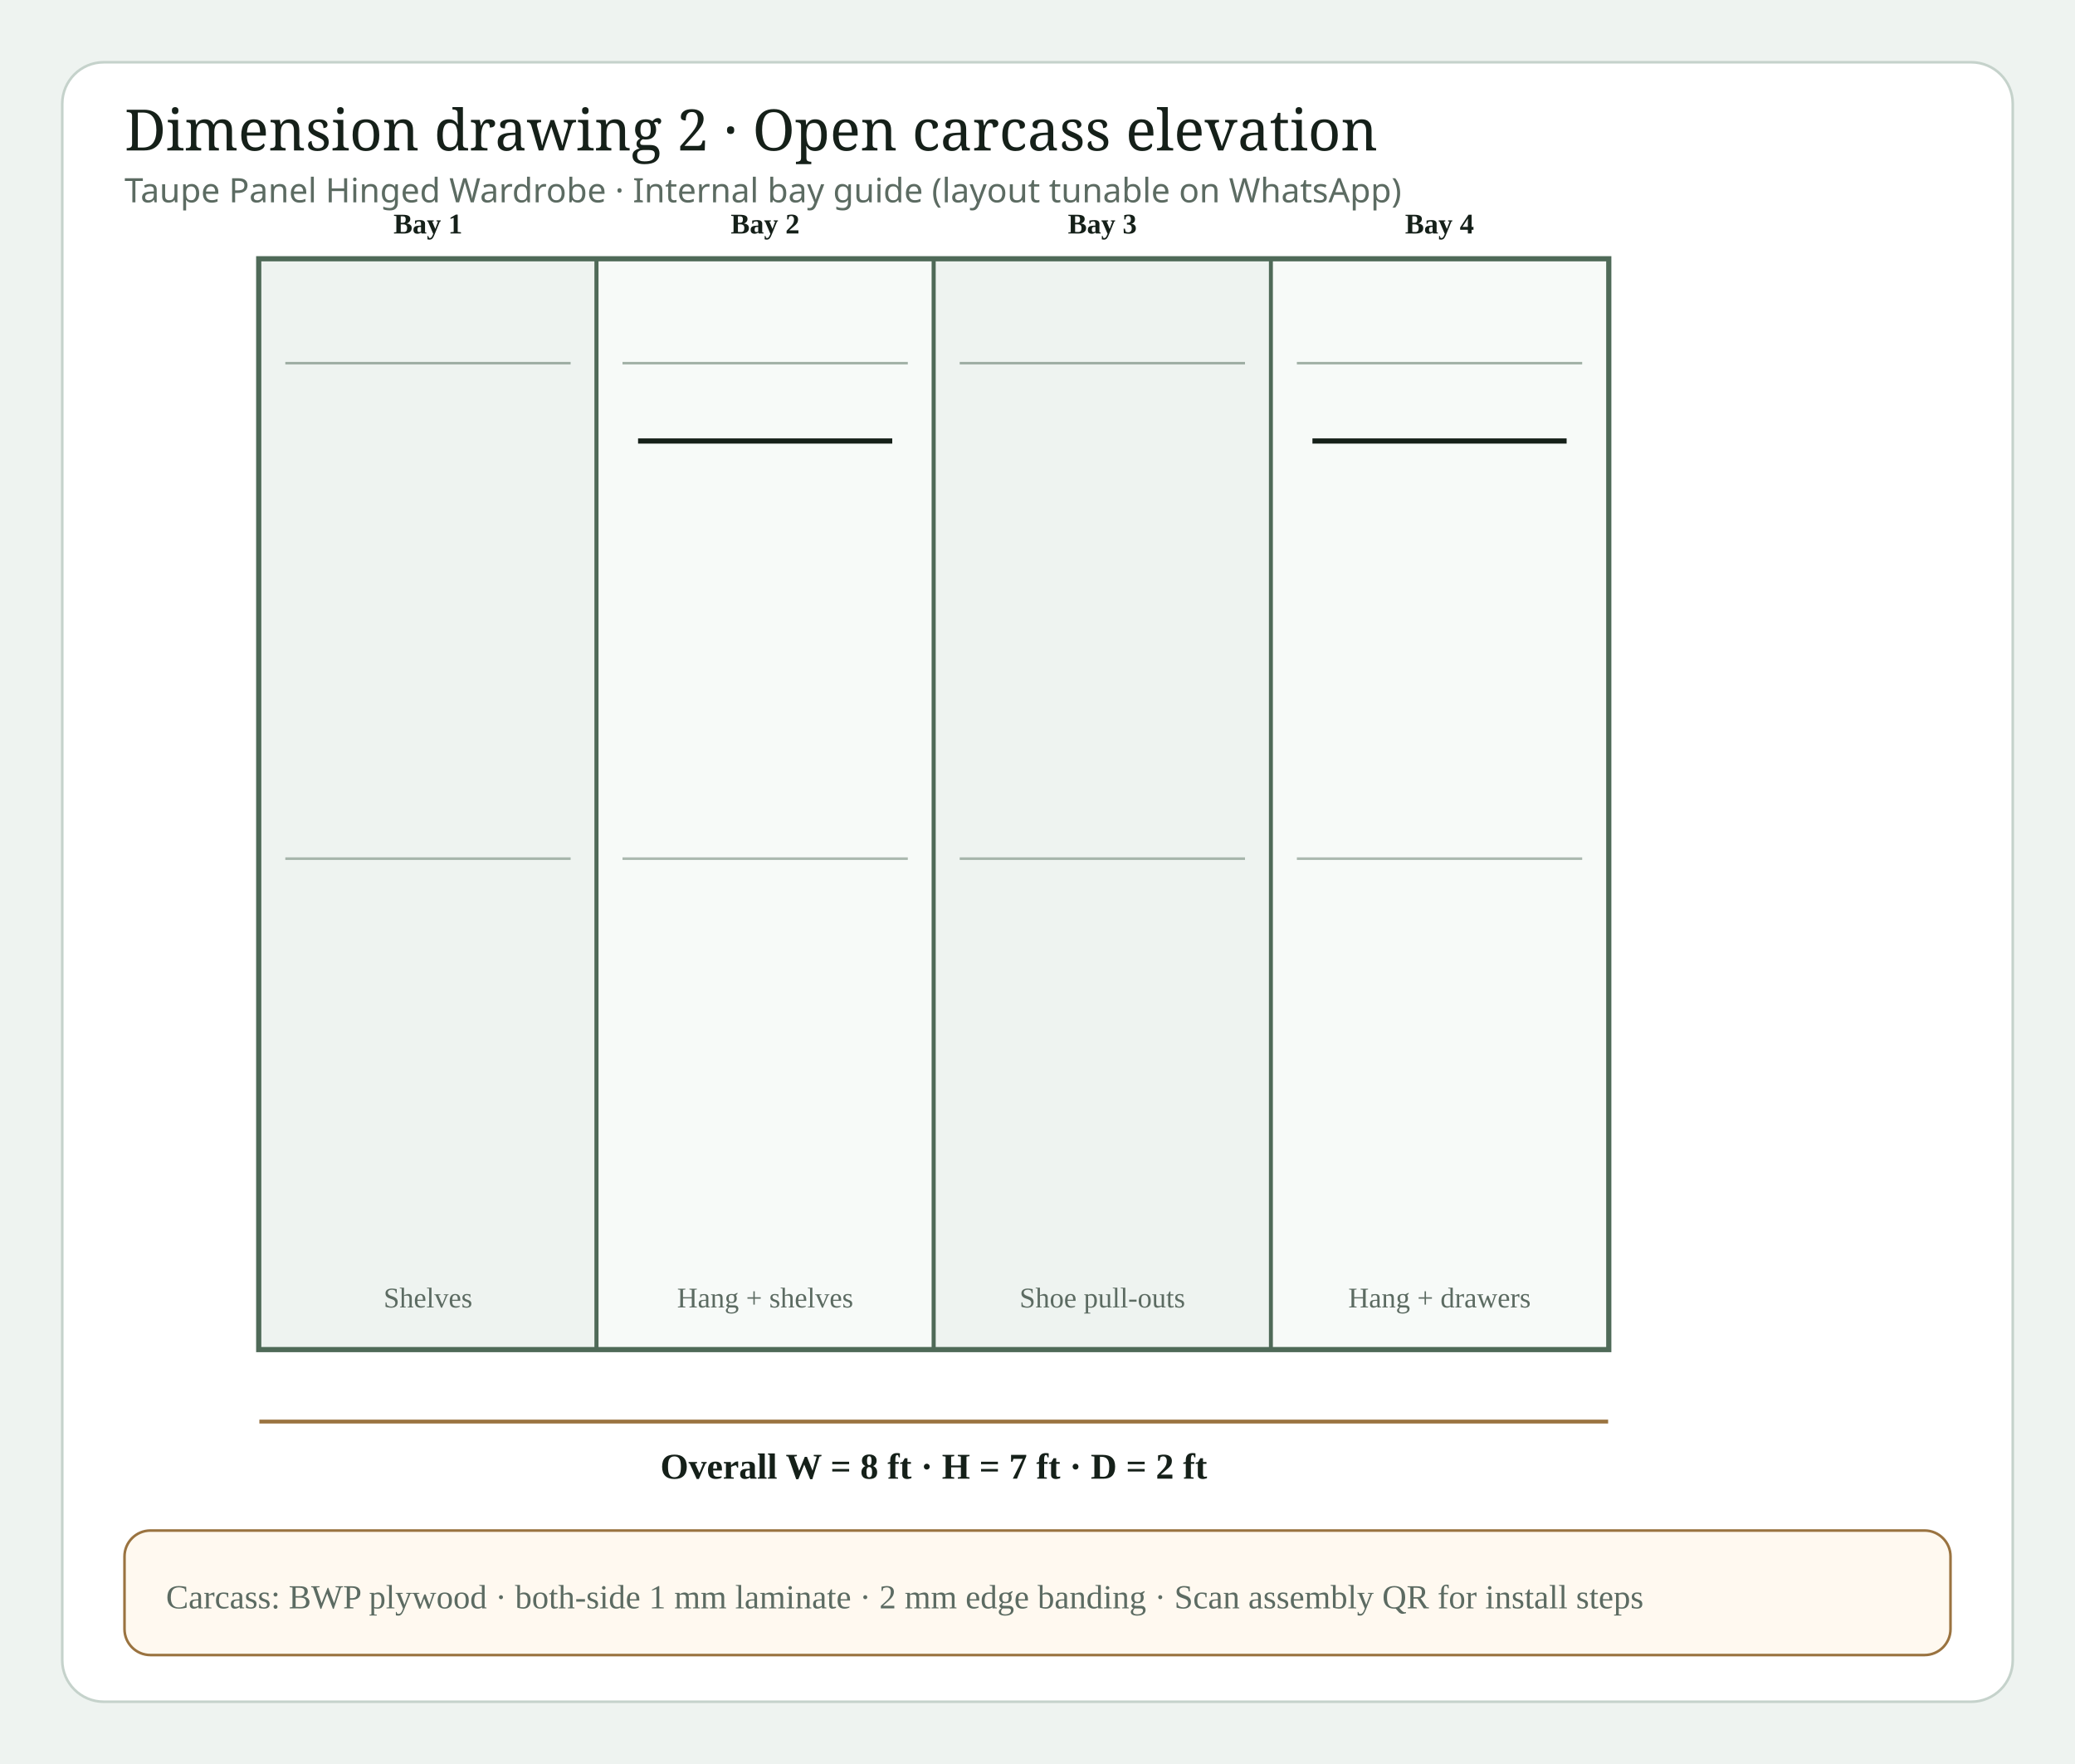
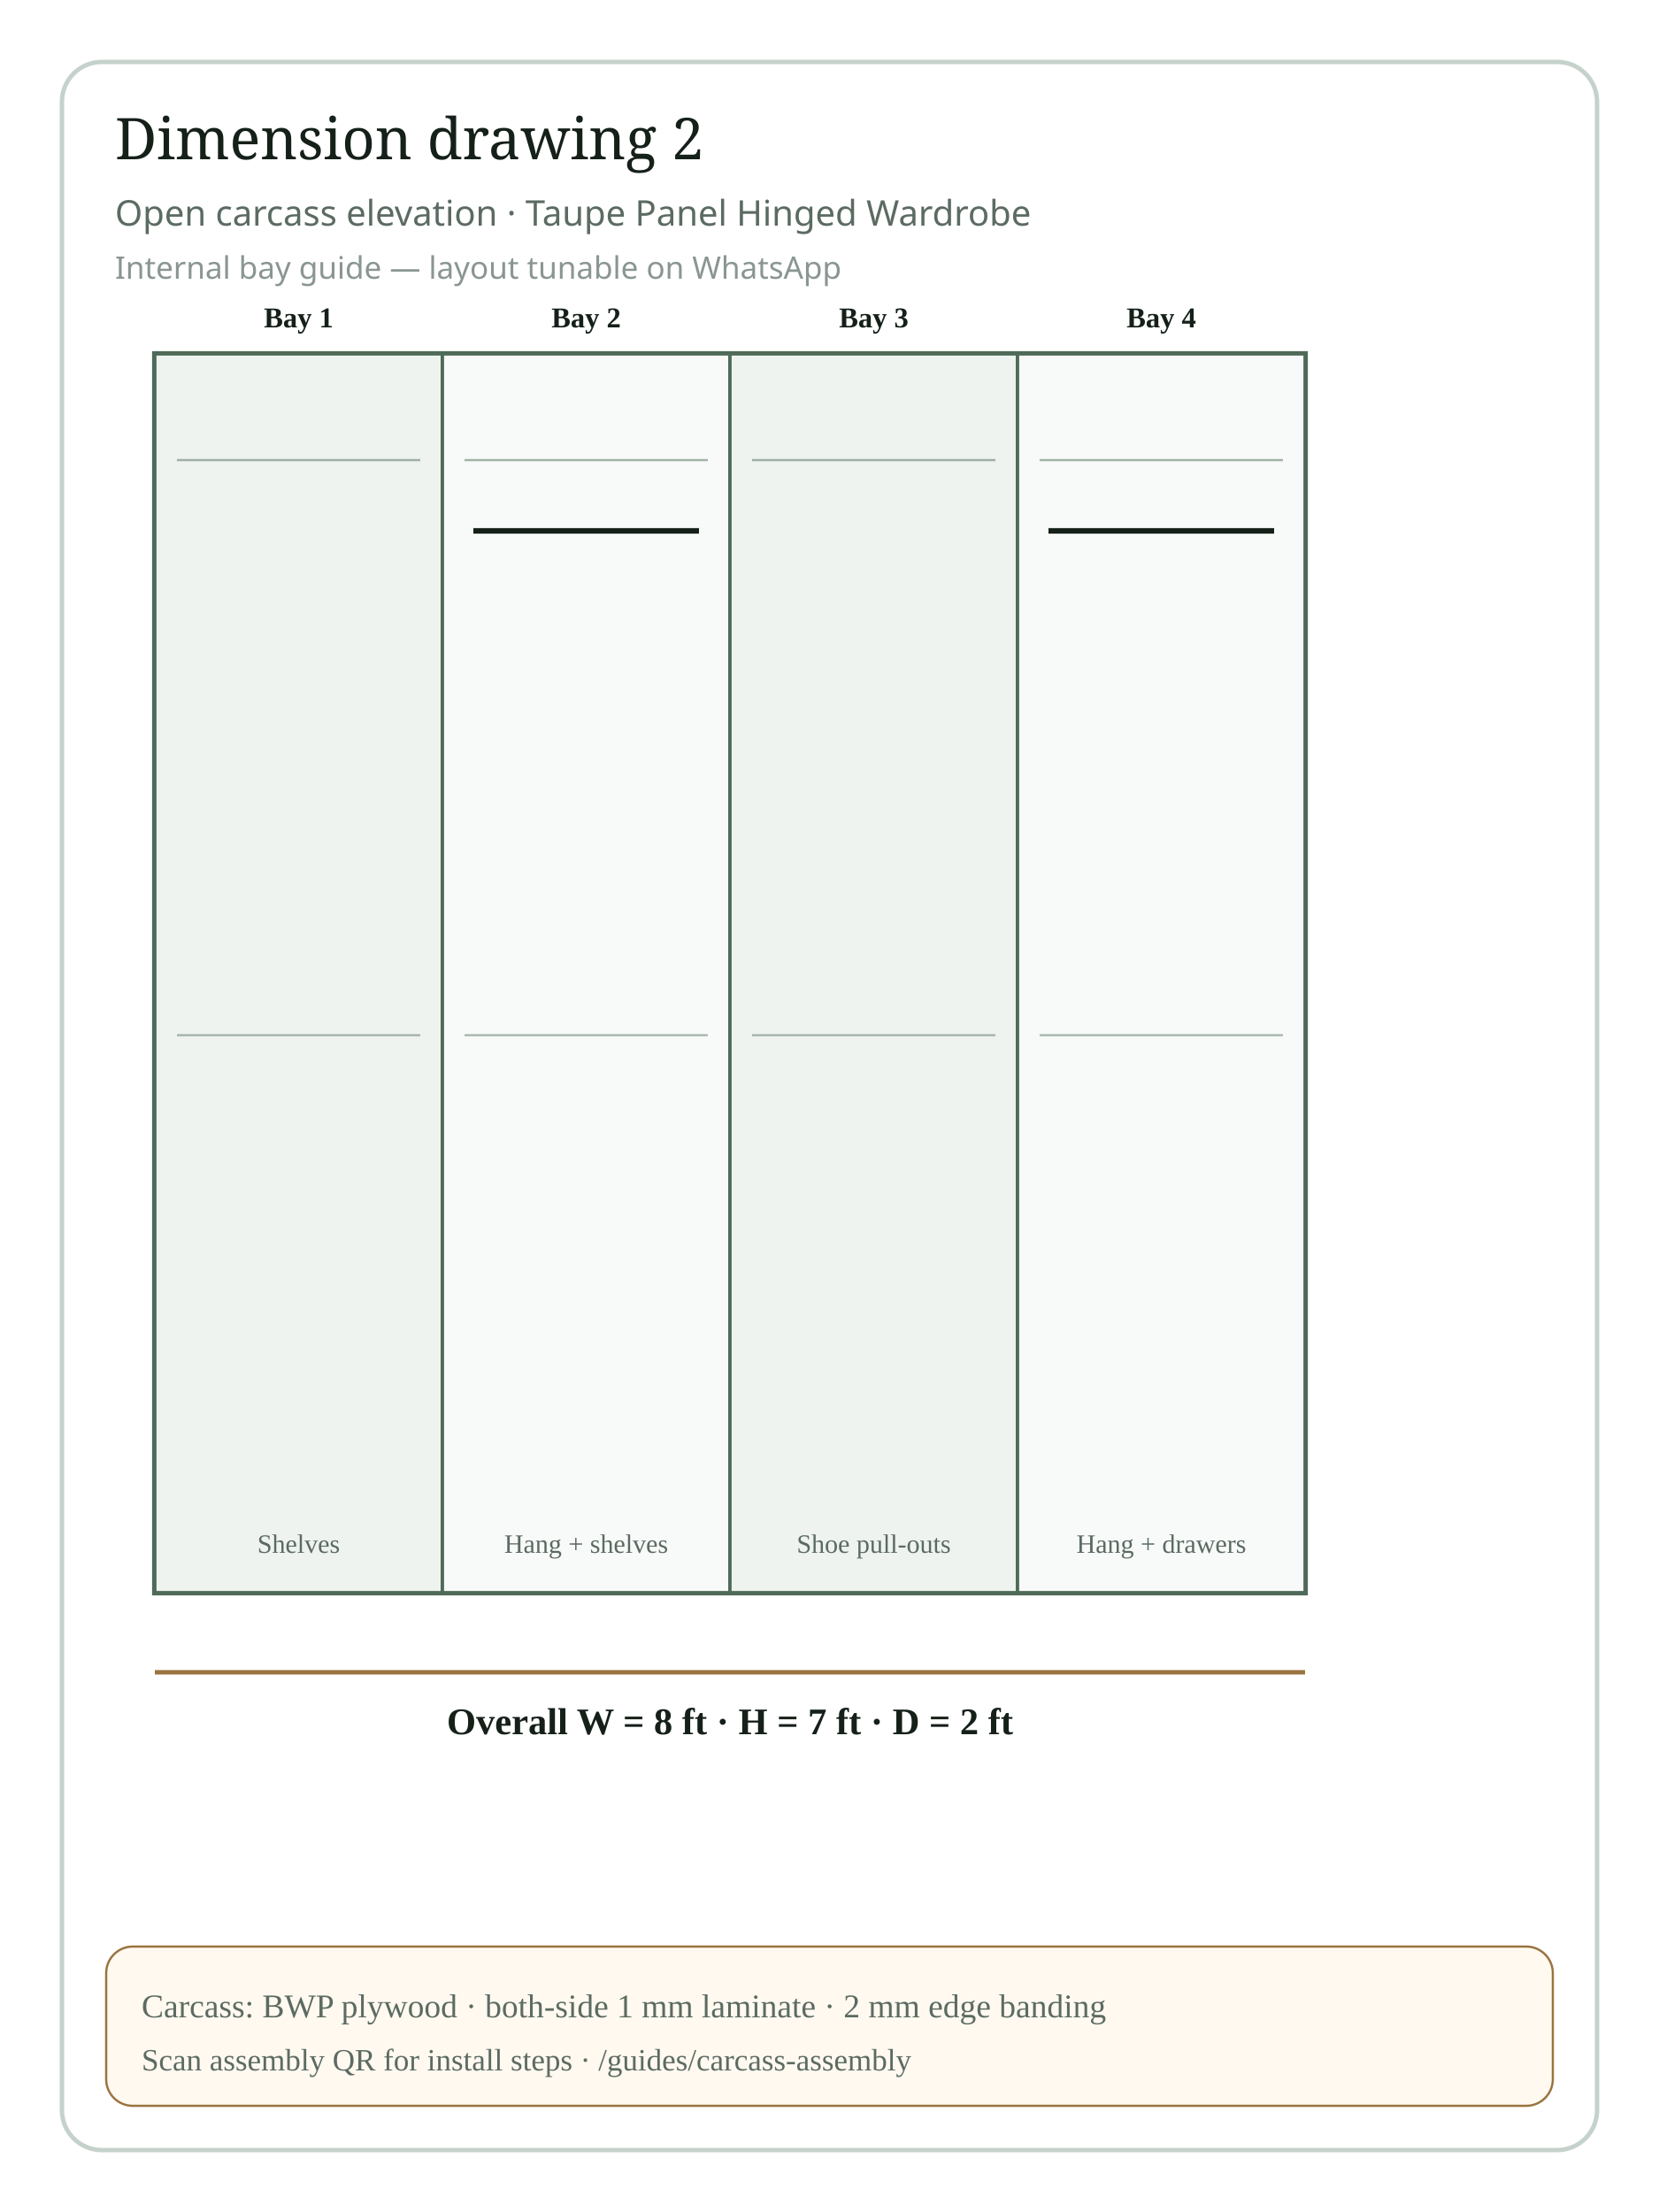
- <svg xmlns="http://www.w3.org/2000/svg" viewBox="0 0 800 680" role="img">
-   <rect width="800" height="680" fill="#eef3f0" />
-   <rect x="24" y="24" width="752" height="632" rx="16" fill="#fff" stroke="#c5d2cb" />
-   <text x="48" y="58" font-family="Georgia, serif" font-size="22" fill="#152019">Dimension drawing 2 · Open carcass elevation</text>
-   <text x="48" y="78" font-family="system-ui,sans-serif" font-size="13" fill="#5c6b62">Taupe Panel Hinged Wardrobe · Internal bay guide (layout tunable on WhatsApp)</text>
-   <rect x="100" y="100" width="520" height="420" fill="none" stroke="#4f6a58" stroke-width="2.5" />
-   <rect x="100" y="100" width="130" height="420" fill="#eef3f0" stroke="#4f6a58" stroke-width="1.5" />
-   <line x1="110" y1="140" x2="220" y2="140" stroke="#4f6a58" stroke-width="1" opacity="0.5" />
-   <line x1="110" y1="331" x2="220" y2="331" stroke="#4f6a58" stroke-width="1" opacity="0.45" />
-   <text x="165" y="504" text-anchor="middle" font-size="11" fill="#5c6b62">Shelves</text>
-   <text x="165" y="90" text-anchor="middle" font-size="11" font-weight="700" fill="#152019">Bay 1</text>
-   <rect x="230" y="100" width="130" height="420" fill="#f7faf8" stroke="#4f6a58" stroke-width="1.5" />
-   <line x1="240" y1="140" x2="350" y2="140" stroke="#4f6a58" stroke-width="1" opacity="0.5" />
-   <line x1="240" y1="331" x2="350" y2="331" stroke="#4f6a58" stroke-width="1" opacity="0.45" />
-   <line x1="246" y1="170" x2="344" y2="170" stroke="#152019" stroke-width="2" />
-   <text x="295" y="504" text-anchor="middle" font-size="11" fill="#5c6b62">Hang + shelves</text>
-   <text x="295" y="90" text-anchor="middle" font-size="11" font-weight="700" fill="#152019">Bay 2</text>
-   <rect x="360" y="100" width="130" height="420" fill="#eef3f0" stroke="#4f6a58" stroke-width="1.5" />
-   <line x1="370" y1="140" x2="480" y2="140" stroke="#4f6a58" stroke-width="1" opacity="0.5" />
-   <line x1="370" y1="331" x2="480" y2="331" stroke="#4f6a58" stroke-width="1" opacity="0.45" />
-   <text x="425" y="504" text-anchor="middle" font-size="11" fill="#5c6b62">Shoe pull-outs</text>
-   <text x="425" y="90" text-anchor="middle" font-size="11" font-weight="700" fill="#152019">Bay 3</text>
-   <rect x="490" y="100" width="130" height="420" fill="#f7faf8" stroke="#4f6a58" stroke-width="1.5" />
-   <line x1="500" y1="140" x2="610" y2="140" stroke="#4f6a58" stroke-width="1" opacity="0.5" />
-   <line x1="500" y1="331" x2="610" y2="331" stroke="#4f6a58" stroke-width="1" opacity="0.45" />
-   <line x1="506" y1="170" x2="604" y2="170" stroke="#152019" stroke-width="2" />
-   <text x="555" y="504" text-anchor="middle" font-size="11" fill="#5c6b62">Hang + drawers</text>
-   <text x="555" y="90" text-anchor="middle" font-size="11" font-weight="700" fill="#152019">Bay 4</text>
-   <line x1="100" y1="548" x2="620" y2="548" stroke="#9a7340" stroke-width="1.5" />
-   <text x="360" y="570" text-anchor="middle" font-size="14" font-weight="700" fill="#152019">Overall W = 8 ft · H = 7 ft · D = 2 ft</text>
-   <rect x="48" y="590" width="704" height="48" rx="10" fill="#fff9f0" stroke="#9a7340" />
-   <text x="64" y="620" font-size="13" fill="#5c6b62">Carcass: BWP plywood · both-side 1 mm laminate · 2 mm edge banding · Scan assembly QR for install steps</text>
+ <svg xmlns="http://www.w3.org/2000/svg" viewBox="0 0 750 1000" width="750" height="1000" preserveAspectRatio="xMidYMid meet" role="img">
+   <rect width="750" height="1000" fill="#ffffff" />
+   <rect x="28" y="28" width="694" height="944" rx="18" fill="#fff" stroke="#c5d2cb" stroke-width="2" />
+   <text x="52" y="72" font-family="Georgia, serif" font-size="26" fill="#152019">Dimension drawing 2</text>
+   <text x="52" y="102" font-family="system-ui,sans-serif" font-size="16" fill="#5c6b62">Open carcass elevation · Taupe Panel Hinged Wardrobe</text>
+   <text x="52" y="126" font-family="system-ui,sans-serif" font-size="14" fill="#8a9690">Internal bay guide — layout tunable on WhatsApp</text>
+   <rect x="70" y="160" width="520" height="560" fill="none" stroke="#4f6a58" stroke-width="2.5" />
+   <rect x="70" y="160" width="130" height="560" fill="#eef3f0" stroke="#4f6a58" stroke-width="1.5" />
+   <line x1="80" y1="208" x2="190" y2="208" stroke="#4f6a58" stroke-width="1" opacity="0.5" />
+   <line x1="80" y1="468" x2="190" y2="468" stroke="#4f6a58" stroke-width="1" opacity="0.45" />
+   <text x="135" y="702" text-anchor="middle" font-size="12" fill="#5c6b62">Shelves</text>
+   <text x="135" y="148" text-anchor="middle" font-size="13" font-weight="700" fill="#152019">Bay 1</text>
+   <rect x="200" y="160" width="130" height="560" fill="#f7faf8" stroke="#4f6a58" stroke-width="1.5" />
+   <line x1="210" y1="208" x2="320" y2="208" stroke="#4f6a58" stroke-width="1" opacity="0.5" />
+   <line x1="210" y1="468" x2="320" y2="468" stroke="#4f6a58" stroke-width="1" opacity="0.45" />
+   <line x1="214" y1="240" x2="316" y2="240" stroke="#152019" stroke-width="2.5" />
+   <text x="265" y="702" text-anchor="middle" font-size="12" fill="#5c6b62">Hang + shelves</text>
+   <text x="265" y="148" text-anchor="middle" font-size="13" font-weight="700" fill="#152019">Bay 2</text>
+   <rect x="330" y="160" width="130" height="560" fill="#eef3f0" stroke="#4f6a58" stroke-width="1.5" />
+   <line x1="340" y1="208" x2="450" y2="208" stroke="#4f6a58" stroke-width="1" opacity="0.5" />
+   <line x1="340" y1="468" x2="450" y2="468" stroke="#4f6a58" stroke-width="1" opacity="0.45" />
+   <text x="395" y="702" text-anchor="middle" font-size="12" fill="#5c6b62">Shoe pull-outs</text>
+   <text x="395" y="148" text-anchor="middle" font-size="13" font-weight="700" fill="#152019">Bay 3</text>
+   <rect x="460" y="160" width="130" height="560" fill="#f7faf8" stroke="#4f6a58" stroke-width="1.5" />
+   <line x1="470" y1="208" x2="580" y2="208" stroke="#4f6a58" stroke-width="1" opacity="0.5" />
+   <line x1="470" y1="468" x2="580" y2="468" stroke="#4f6a58" stroke-width="1" opacity="0.45" />
+   <line x1="474" y1="240" x2="576" y2="240" stroke="#152019" stroke-width="2.5" />
+   <text x="525" y="702" text-anchor="middle" font-size="12" fill="#5c6b62">Hang + drawers</text>
+   <text x="525" y="148" text-anchor="middle" font-size="13" font-weight="700" fill="#152019">Bay 4</text>
+   <line x1="70" y1="756" x2="590" y2="756" stroke="#9a7340" stroke-width="2" />
+   <text x="330" y="784" text-anchor="middle" font-size="17" font-weight="700" fill="#152019">Overall W = 8 ft · H = 7 ft · D = 2 ft</text>
+   <rect x="48" y="880" width="654" height="72" rx="12" fill="#fff9f0" stroke="#9a7340" />
+   <text x="64" y="912" font-size="15" fill="#5c6b62">Carcass: BWP plywood · both-side 1 mm laminate · 2 mm edge banding</text>
+   <text x="64" y="936" font-size="14" fill="#5c6b62">Scan assembly QR for install steps · /guides/carcass-assembly</text>
</svg>
